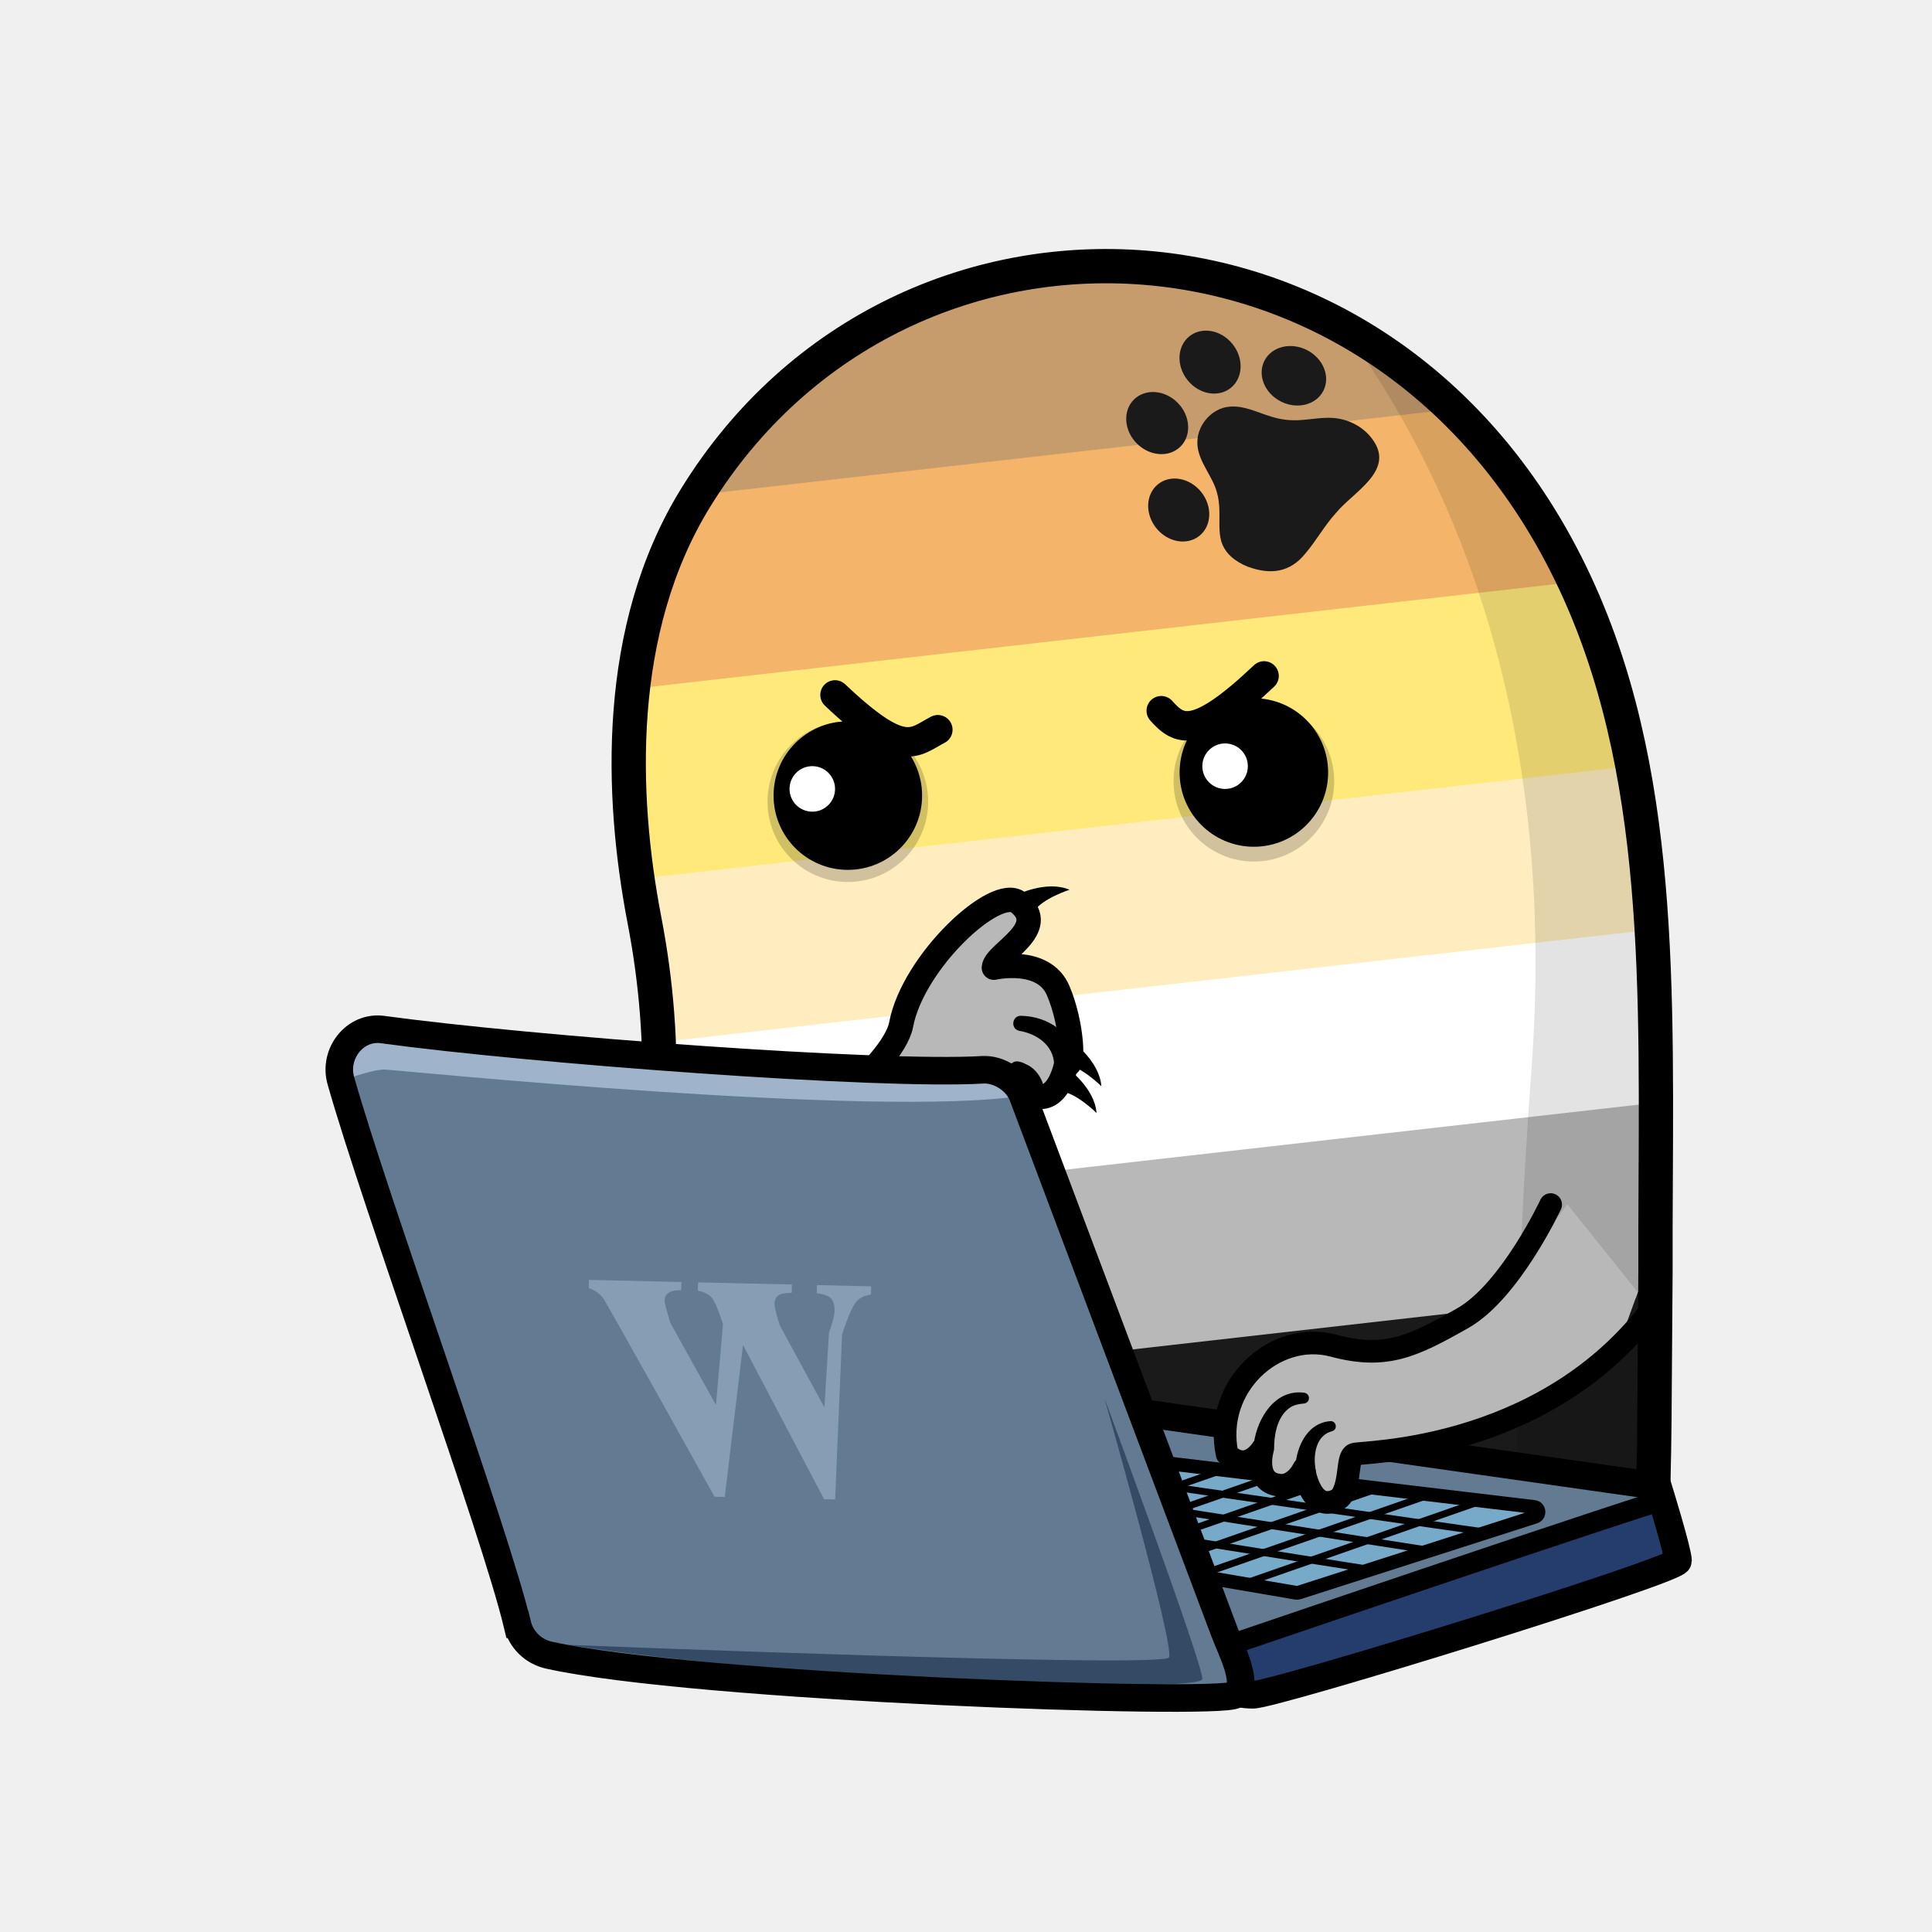
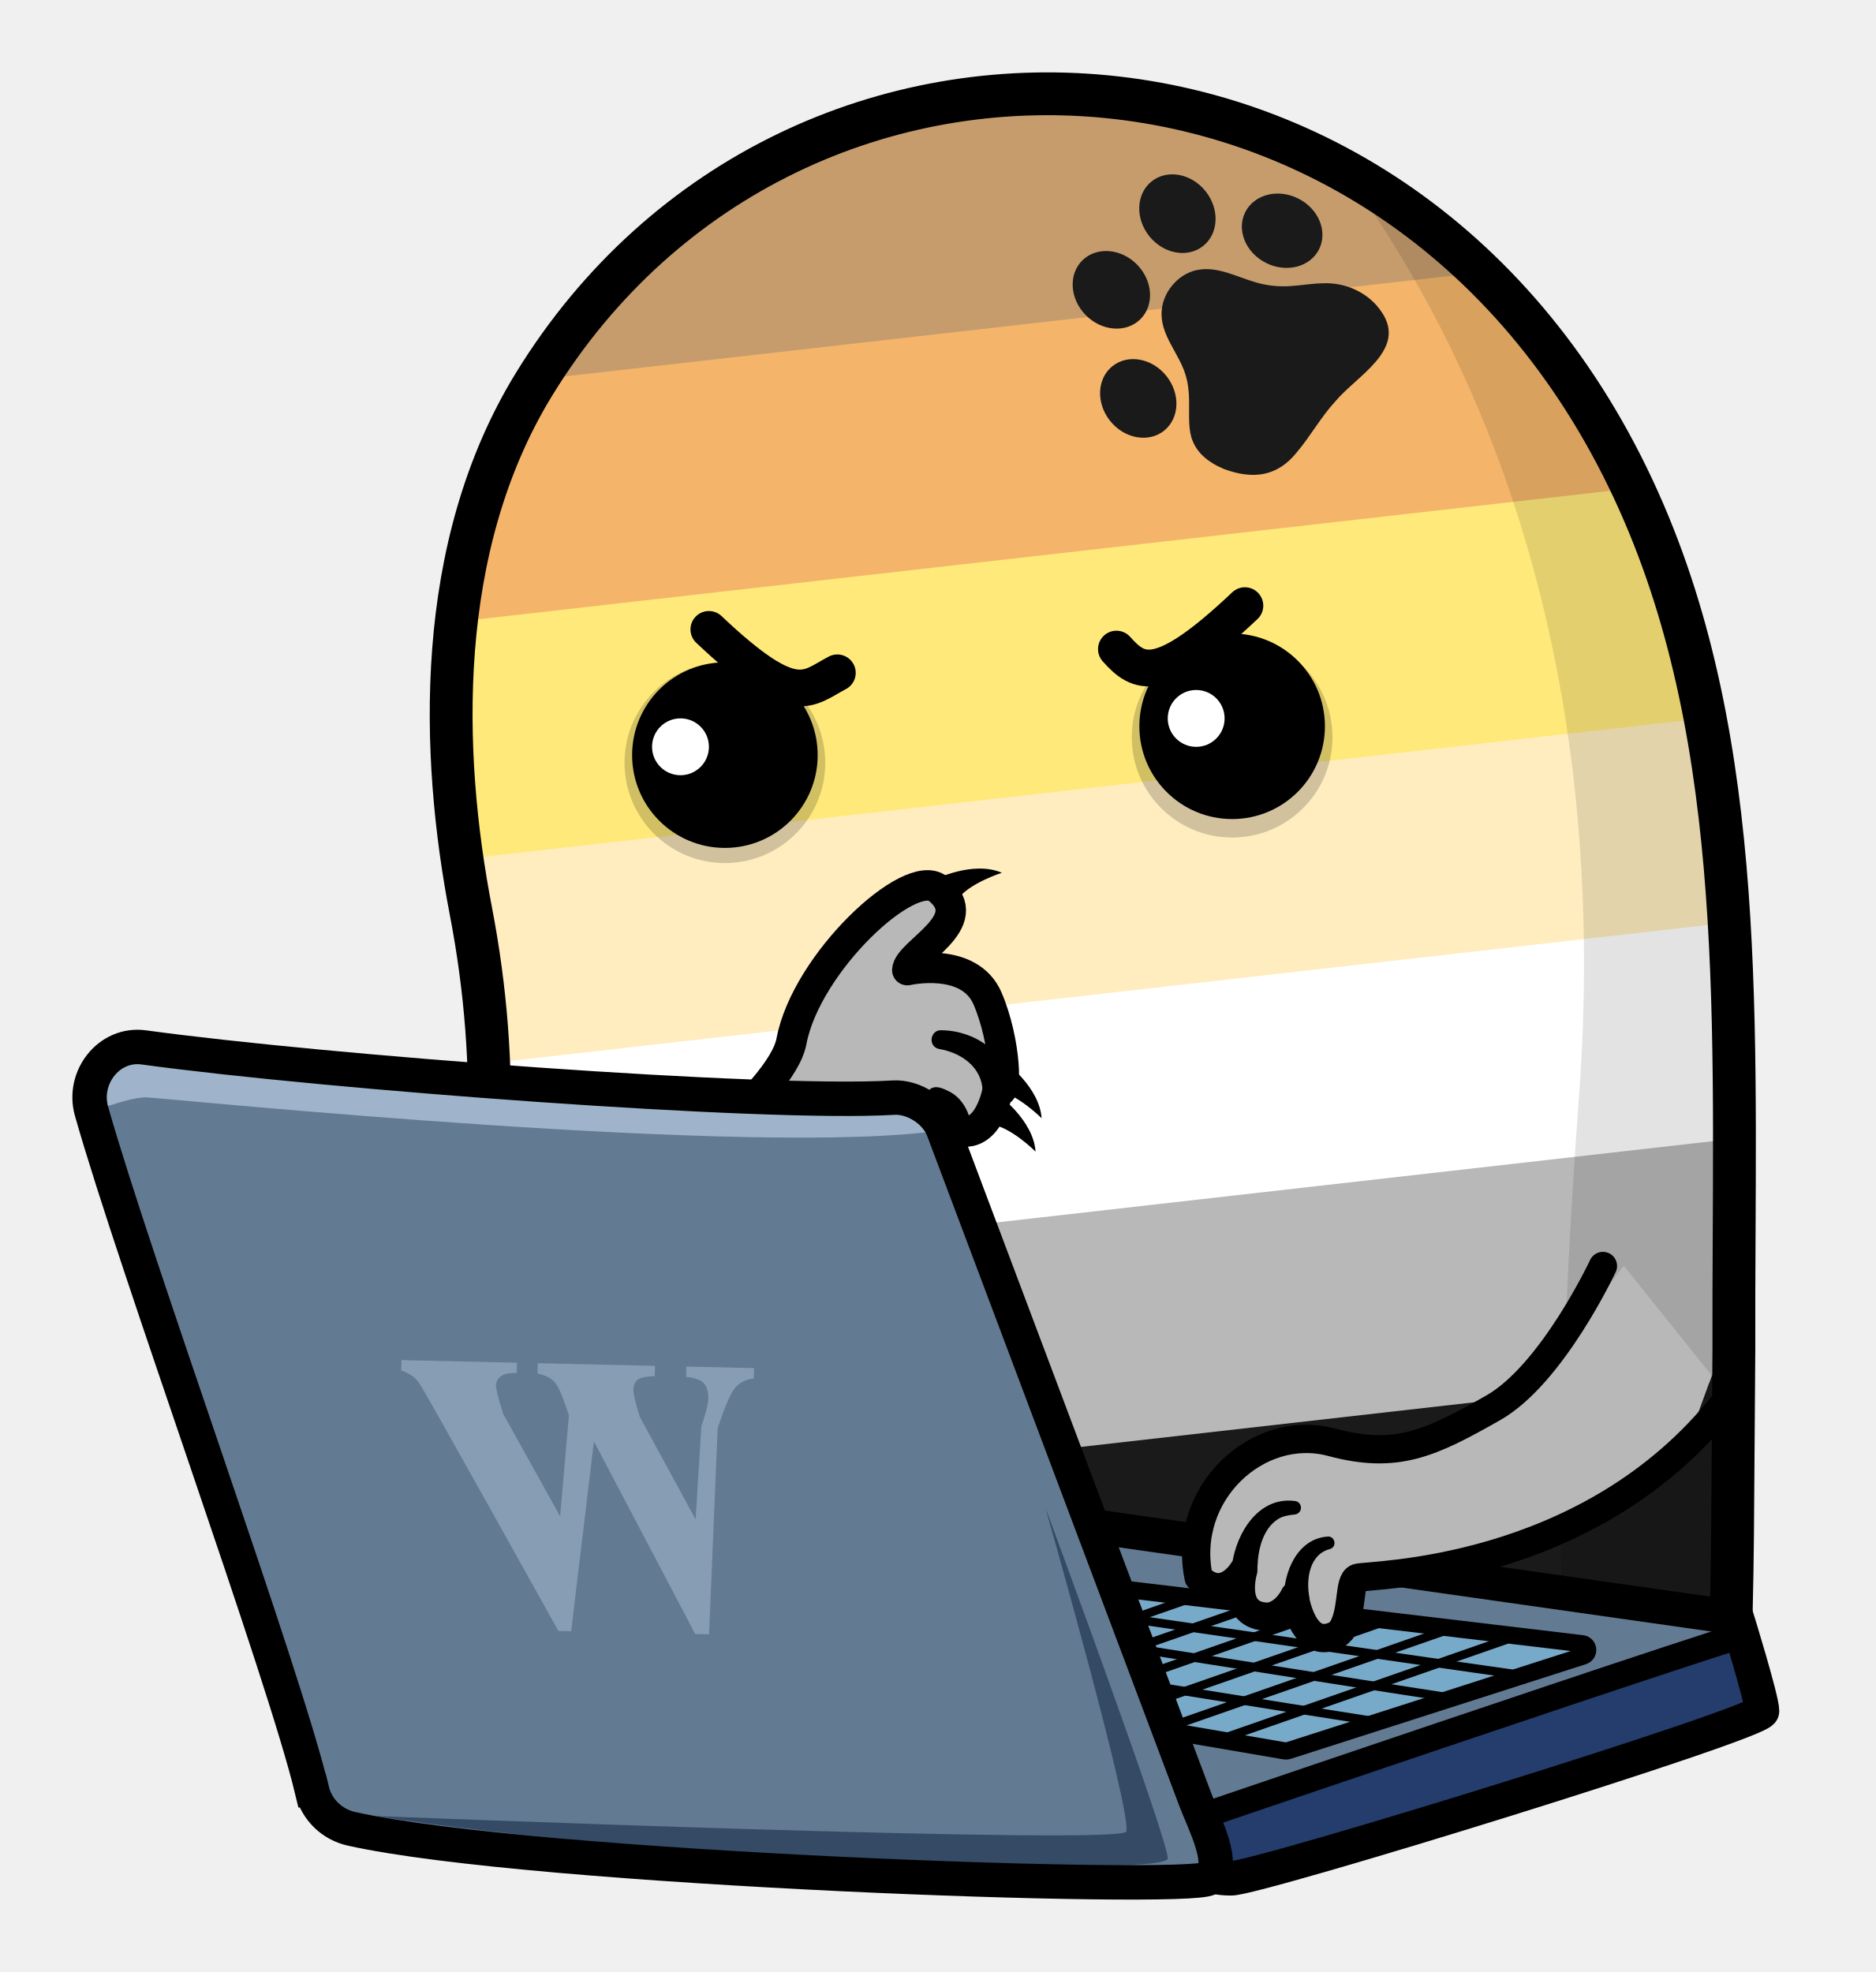
- <svg xmlns="http://www.w3.org/2000/svg" id="Capa_1" data-name="Capa 1" viewBox="0 0 500 500">
-   <defs>
-     <style>
+ <svg xmlns="http://www.w3.org/2000/svg" id="Capa_1" data-name="Capa 1" viewBox="0 0 388.593 408.567" version="1.1" width="388.593" height="408.567">
+   <defs id="defs22">
+     <style id="style2">
      .cls-1 {
        fill: #344a65;
      }

      .cls-1, .cls-2, .cls-3, .cls-4, .cls-5, .cls-6, .cls-7, .cls-8, .cls-9, .cls-10, .cls-11, .cls-12, .cls-13 {
        stroke-width: 0px;
      }

      .cls-2 {
        fill: #ffe97a;
      }

      .cls-14 {
        fill: #243d6d;
        stroke-width: 5.35px;
      }

      .cls-14, .cls-15, .cls-16, .cls-17, .cls-18, .cls-19, .cls-20, .cls-21, .cls-22, .cls-23 {
        stroke: #000;
      }

      .cls-14, .cls-15, .cls-16, .cls-18, .cls-19, .cls-20, .cls-21, .cls-23 {
        stroke-miterlimit: 10;
      }

      .cls-24 {
        opacity: .6;
      }

      .cls-25, .cls-15 {
        fill: #637a93;
      }

      .cls-26 {
        clip-path: url(#clippath-2);
      }

      .cls-3 {
        opacity: .18;
      }

      .cls-4 {
        fill: #99d3f6;
      }

      .cls-15, .cls-16 {
        stroke-width: 7.13px;
      }

      .cls-6 {
        fill: #1a1a1a;
      }

      .cls-7 {
        fill: #f4b56a;
      }

      .cls-8, .cls-27 {
        fill: #b8b8b8;
      }

      .cls-16, .cls-17, .cls-18, .cls-19, .cls-21, .cls-22, .cls-23 {
        fill: none;
      }

      .cls-17 {
        stroke-width: 5.86px;
      }

      .cls-17, .cls-18, .cls-22 {
        stroke-linecap: round;
      }

      .cls-17, .cls-22 {
        stroke-linejoin: round;
      }

      .cls-28 {
        clip-path: url(#clippath-1);
      }

      .cls-29 {
        clip-path: url(#clippath-4);
      }

      .cls-18 {
        stroke-width: 7.62px;
      }

      .cls-9 {
        fill: #fff;
      }

      .cls-19 {
        stroke-width: 8.87px;
      }

      .cls-30, .cls-20 {
        fill: #77a9c9;
      }

      .cls-20, .cls-23 {
        stroke-width: 3.56px;
      }

      .cls-21 {
        stroke-width: 1.78px;
      }

      .cls-10 {
        opacity: .11;
      }

      .cls-11 {
        fill: #ffedc0;
      }

      .cls-31 {
        clip-path: url(#clippath);
      }

      .cls-22 {
        stroke-width: 6.31px;
      }

      .cls-32 {
        clip-path: url(#clippath-3);
      }

      .cls-12 {
        fill: #9fb4ca;
      }

      .cls-33 {
        clip-path: url(#clippath-5);
      }

      .cls-13 {
        fill: #c69c6d;
      }
    </style>
    <clipPath id="clippath">
-       <path class="cls-19" d="m427.4,394.96c.92-15.21.76-35.69,1.04-66.01-.17-60.92,3.29-119.95-17.55-170.66-45.34-110.35-177.25-116.7-230.96-29.31-20.82,33.87-19.38,76.75-13.15,109.13,6.47,33.6,4.01,61.32-.97,96.05-1.32,9.22-1.66,16.49-1.24,21.41.51,6.48,3.44,9.04,9.41,10.52,50.7,7.91,168.18,27.32,238.55,37.07,4.1.35,9.3,2.68,12.15-.13,1.52-1.49,2.39-5.14,2.72-8.07Z" />
+       <path class="cls-19" d="m 427.4,394.96 c 0.92,-15.21 0.76,-35.69 1.04,-66.01 C 428.27,268.03 431.73,209 410.89,158.29 365.55,47.94 233.64,41.59 179.93,128.98 c -20.82,33.87 -19.38,76.75 -13.15,109.13 6.47,33.6 4.01,61.32 -0.97,96.05 -1.32,9.22 -1.66,16.49 -1.24,21.41 0.51,6.48 3.44,9.04 9.41,10.52 50.7,7.91 168.18,27.32 238.55,37.07 4.1,0.35 9.3,2.68 12.15,-0.13 1.52,-1.49 2.39,-5.14 2.72,-8.07 z" id="path4" />
    </clipPath>
    <clipPath id="clippath-1">
-       <path class="cls-22" d="m200.06,299.39c2.53-2.32,31.05-23.05,33.15-34.21,3.07-16.29,24.58-36.29,30.38-31.6,8.45,6.84-6.17,13.07-6.38,16.86,0,0,12.84-2.95,16.63,5.9,3.79,8.84,4.21,20.85,2.11,18.95,0,0-1.9,10.74-8.63,8.21,0,0-4.63,6.95-13.27,13.9-8.63,6.95-23.37,33.06-24.21,34.11s-29.78-32.11-29.78-32.11Z" />
+       <path class="cls-22" d="m 200.06,299.39 c 2.53,-2.32 31.05,-23.05 33.15,-34.21 3.07,-16.29 24.58,-36.29 30.38,-31.6 8.45,6.84 -6.17,13.07 -6.38,16.86 0,0 12.84,-2.95 16.63,5.9 3.79,8.84 4.21,20.85 2.11,18.95 0,0 -1.9,10.74 -8.63,8.21 0,0 -4.63,6.95 -13.27,13.9 -8.63,6.95 -23.37,33.06 -24.21,34.11 -0.84,1.05 -29.78,-32.11 -29.78,-32.11 z" id="path7" />
    </clipPath>
    <clipPath id="clippath-2">
-       <path class="cls-15" d="m317.58,436.42s1.08,2.19,6.72,2.19,109.98-32.23,109.98-34.65-5.24-19.34-5.24-19.34l-224-31.83,112.53,83.63Z" />
+       <path class="cls-15" d="m 317.58,436.42 c 0,0 1.08,2.19 6.72,2.19 5.64,0 109.98,-32.23 109.98,-34.65 0,-2.42 -5.24,-19.34 -5.24,-19.34 l -224,-31.83 112.53,83.63 z" id="path10" />
    </clipPath>
    <clipPath id="clippath-3">
-       <path class="cls-20" d="m397,390l-125.3-14.93c-.22-.03-.45,0-.66.09l-39.8,16.75c-1.2.51-1,2.27.29,2.49l103.91,17.81c.21.04.42.02.62-.04l61.19-19.63c1.33-.43,1.15-2.37-.24-2.54Z" />
+       <path class="cls-20" d="M 397,390 271.7,375.07 c -0.22,-0.03 -0.45,0 -0.66,0.09 l -39.8,16.75 c -1.2,0.51 -1,2.27 0.29,2.49 l 103.91,17.81 c 0.21,0.04 0.42,0.02 0.62,-0.04 l 61.19,-19.63 c 1.33,-0.43 1.15,-2.37 -0.24,-2.54 z" id="path13" />
    </clipPath>
    <clipPath id="clippath-4">
-       <path class="cls-15" d="m133.88,420.37c-5.86-24.49-36.52-108.44-45.67-140.7-1.98-6.98,3.64-14.21,10.83-13.22,37.75,5.17,128.71,12.01,155.28,10.41,4.21-.25,8.86,2.75,10.35,6.7l52.24,138.84c1.8,4.78,6.52,13.64,2.77,16.21-4.18,2.86-140.18-1.86-177.65-10.27-4.01-.9-7.18-3.97-8.14-7.97Z" />
+       <path class="cls-15" d="m 133.88,420.37 c -5.86,-24.49 -36.52,-108.44 -45.67,-140.7 -1.98,-6.98 3.64,-14.21 10.83,-13.22 37.75,5.17 128.71,12.01 155.28,10.41 4.21,-0.25 8.86,2.75 10.35,6.7 l 52.24,138.84 c 1.8,4.78 6.52,13.64 2.77,16.21 -4.18,2.86 -140.18,-1.86 -177.65,-10.27 -4.01,-0.9 -7.18,-3.97 -8.14,-7.97 z" id="path16" />
    </clipPath>
    <clipPath id="clippath-5">
-       <path class="cls-8" d="m405.62,311.74s-14.81,20.66-27.06,27.61c-12.94,7.34-19.97,10.73-33.49,7.11-15.24-4.07-31.13,10.6-27.5,28.06,4.79,4.73,8.96-.29,9.69-1.48,0,0-3.38,9.58,4.79,9.58,3.61-.46,5.36-4.36,5.36-4.36,0,0,1.55,11.25,8.26,8.29.71-.31,1.34-.84,1.72-1.52,2.17-3.77,1.21-9.81,3.07-10.47,2.03-.71,39.02,4.41,68.09-25.5l5.3-14.58-18.23-22.76Z" />
+       <path class="cls-8" d="m 405.62,311.74 c 0,0 -14.81,20.66 -27.06,27.61 -12.94,7.34 -19.97,10.73 -33.49,7.11 -15.24,-4.07 -31.13,10.6 -27.5,28.06 4.79,4.73 8.96,-0.29 9.69,-1.48 0,0 -3.38,9.58 4.79,9.58 3.61,-0.46 5.36,-4.36 5.36,-4.36 0,0 1.55,11.25 8.26,8.29 0.71,-0.31 1.34,-0.84 1.72,-1.52 2.17,-3.77 1.21,-9.81 3.07,-10.47 2.03,-0.71 39.02,4.41 68.09,-25.5 l 5.3,-14.58 -18.23,-22.76 z" id="path19" />
    </clipPath>
  </defs>
-   <g>
-     <circle class="cls-9" cx="276.41" cy="231.94" r="6.17" />
-     <g>
-       <g class="cls-31">
-         <g>
-           <polygon class="cls-11" points="510.14 248.73 134.08 291.41 139.71 227.49 515.77 184.81 510.14 248.73" />
-           <polygon class="cls-2" points="509.71 188.34 133.66 231.02 139.28 167.1 515.34 124.42 509.71 188.34" />
-           <polygon class="cls-7" points="512.35 138.71 136.3 181.39 141.92 117.47 517.98 74.79 512.35 138.71" />
-           <polygon class="cls-9" points="510.14 294.5 134.08 337.17 139.71 273.25 515.77 230.57 510.14 294.5" />
-           <polygon class="cls-8" points="502.77 340.23 126.72 382.9 132.34 318.98 508.4 276.31 502.77 340.23" />
-           <polygon class="cls-6" points="472.55 408.66 96.49 451.34 118.74 369.02 494.8 326.34 472.55 408.66" />
-           <polygon class="cls-13" points="512.35 90.42 136.3 133.1 141.92 69.18 517.98 26.5 512.35 90.42" />
-         </g>
-         <path class="cls-10" d="m308.71,44.91s99.94,66.41,87.63,231.89c-9.32,125.19,1.89,175.56,1.89,175.56l75.52-29.57,37.07-196.62-23.9-194.41-131.18-62.96-47.03,76.11Z" />
-         <g>
-           <path class="cls-6" d="m355.48,114.11c-2.62-4.01-7.47-6.19-12.18-5.97-2.25.03-4.41.43-6.64.57-2.51.19-5.13-.08-7.61-.87-3.61-1.07-7.28-3.05-11.13-2.56-4.17.45-7.68,4.35-8.01,8.46-.47,5.1,3.77,9.01,5.02,13.67.46,1.56.62,3.2.65,4.9.07,2.57-.22,5.22.46,7.7.97,3.26,3.58,5.29,6.85,6.64,5.9,2.16,10.96,1.57,14.99-3.47,2.84-3.34,4.98-7.3,7.97-10.54,4.4-5.32,14.89-10.67,9.67-18.48l-.04-.06Z" />
-           <ellipse class="cls-6" cx="334.86" cy="97.26" rx="7.46" ry="8.56" transform="translate(96.22 351.5) rotate(-63.01)" />
-           <ellipse class="cls-6" cx="305.05" cy="131.99" rx="7.46" ry="8.56" transform="translate(-15.56 219.66) rotate(-38.69)" />
-           <ellipse class="cls-6" cx="299.48" cy="109.5" rx="7.46" ry="8.56" transform="translate(8.85 240.69) rotate(-44.38)" />
-           <ellipse class="cls-6" cx="313.16" cy="93.71" rx="7.46" ry="8.56" transform="translate(10.15 216.33) rotate(-38.69)" />
-         </g>
-       </g>
-       <path class="cls-19" d="m427.4,394.96c.92-15.21.76-35.69,1.04-66.01-.17-60.92,3.29-119.95-17.55-170.66-45.34-110.35-177.25-116.7-230.96-29.31-20.82,33.87-19.38,76.75-13.15,109.13,6.47,33.6,4.01,61.32-.97,96.05-1.32,9.22-1.66,16.49-1.24,21.41.51,6.48,3.44,9.04,9.41,10.52,50.7,7.91,168.18,27.32,238.55,37.07,4.1.35,9.3,2.68,12.15-.13,1.52-1.49,2.39-5.14,2.72-8.07Z" />
-     </g>
-     <path class="cls-18" d="m300.53,183.93c4.62,5.18,8.88,7.79,26.61-9" />
-     <path class="cls-18" d="m242.71,188.85c-6.33,3.32-8.88,7.79-26.61-9" />
-     <g>
-       <g>
-         <g class="cls-28">
-           <polygon class="cls-8" points="185.9 270.7 307.74 289.54 315.19 249.91 289.67 199.46 166.76 237.67 185.9 270.7" />
-           <polygon class="cls-4" points="146.46 321.42 242.68 339.06 309.31 289.54 193.68 268.2 146.46 321.42" />
-         </g>
-         <path class="cls-22" d="m200.06,299.39c2.53-2.32,31.05-23.05,33.15-34.21,3.07-16.29,24.58-36.29,30.38-31.6,8.45,6.84-6.17,13.07-6.38,16.86,0,0,12.84-2.95,16.63,5.9,3.79,8.84,4.21,20.85,2.11,18.95,0,0-1.9,10.74-8.63,8.21,0,0-4.63,6.95-13.27,13.9-8.63,6.95-23.37,33.06-24.21,34.11s-29.78-32.11-29.78-32.11Z" />
-       </g>
-       <path class="cls-5" d="m272.81,275.48c-.14-4.97-4.49-7.97-9.11-8.72-2.33-.61-1.71-4.08.67-3.86,6.79.1,13.19,4.48,14.6,11.37,1.21,4.58-5.61,5.92-6.16,1.21h0Z" />
-       <path class="cls-5" d="m264.2,283.06c.43-1.09.25-2.73-.61-3.69-.34-.44-.95-.81-1.48-1.15-.9-.57-1.16-1.75-.6-2.65,1.18-1.71,3.32-.54,4.79.24,2.48,1.46,3.93,4.36,4.15,7.18.49,4.78-6.62,4.86-6.24.07h0Z" />
-     </g>
-     <circle class="cls-3" cx="219.42" cy="207.47" r="20.79" />
-     <circle class="cls-3" cx="324.5" cy="202.18" r="20.79" />
-     <g>
-       <circle class="cls-5" cx="219.42" cy="205.9" r="19.22" />
-       <circle class="cls-5" cx="324.5" cy="199.92" r="19.22" />
-     </g>
-     <circle class="cls-9" cx="210.22" cy="204.17" r="5.89" />
-     <circle class="cls-9" cx="317.05" cy="198.29" r="5.89" />
-     <g>
-       <g>
-         <path class="cls-25" d="m317.58,436.42s1.08,2.19,6.72,2.19,109.98-32.23,109.98-34.65-5.24-19.34-5.24-19.34l-224-31.83,112.53,83.63Z" />
-         <g class="cls-26">
-           <path class="cls-14" d="m437.11,386.24c-1.02-.77-137.78,45.93-137.78,45.93,0,0,9.27,22.56,32.63,21.35,23.37-1.21,153.5-30.62,105.15-67.28Z" />
-           <g>
-             <path class="cls-30" d="m397,390l-125.3-14.93c-.22-.03-.45,0-.66.09l-39.8,16.75c-1.2.51-1,2.27.29,2.49l103.91,17.81c.21.04.42.02.62-.04l61.19-19.63c1.33-.43,1.15-2.37-.24-2.54Z" />
-             <g class="cls-32">
-               <path class="cls-21" d="m358.4,406.72c-1.43,0-141.95-22.67-141.95-22.67" />
-               <path class="cls-21" d="m375.35,402.02c-1.43,0-150.74-23.69-150.74-23.69" />
-               <path class="cls-21" d="m390.47,397.32c-1.43,0-156.73-22.63-156.73-22.63" />
-               <line class="cls-21" x1="315.1" y1="412.23" x2="400.68" y2="382.41" />
-               <line class="cls-21" x1="301.75" y1="410.61" x2="387.33" y2="380.79" />
-               <line class="cls-21" x1="288.4" y1="409" x2="373.98" y2="379.18" />
-               <line class="cls-21" x1="275.05" y1="407.38" x2="360.63" y2="377.56" />
-               <line class="cls-21" x1="261.7" y1="405.76" x2="347.28" y2="375.95" />
-               <line class="cls-21" x1="248.35" y1="404.15" x2="333.93" y2="374.33" />
-               <line class="cls-21" x1="235" y1="402.53" x2="320.58" y2="372.71" />
-               <line class="cls-21" x1="221.65" y1="400.92" x2="307.23" y2="371.1" />
-               <line class="cls-21" x1="208.3" y1="399.3" x2="293.88" y2="369.48" />
+   <g id="g172" transform="translate(-69.25237,-49.44626)">
+     <circle class="cls-9" cx="276.41" cy="231.94" r="6.17" id="circle24" />
+     <g id="g60">
+       <g class="cls-31" clip-path="url(#clippath)" id="g56">
+         <g id="g40">
+           <polygon class="cls-11" points="510.14,248.73 134.08,291.41 139.71,227.49 515.77,184.81 " id="polygon26" />
+           <polygon class="cls-2" points="509.71,188.34 133.66,231.02 139.28,167.1 515.34,124.42 " id="polygon28" />
+           <polygon class="cls-7" points="512.35,138.71 136.3,181.39 141.92,117.47 517.98,74.79 " id="polygon30" />
+           <polygon class="cls-9" points="510.14,294.5 134.08,337.17 139.71,273.25 515.77,230.57 " id="polygon32" />
+           <polygon class="cls-8" points="502.77,340.23 126.72,382.9 132.34,318.98 508.4,276.31 " id="polygon34" />
+           <polygon class="cls-6" points="472.55,408.66 96.49,451.34 118.74,369.02 494.8,326.34 " id="polygon36" />
+           <polygon class="cls-13" points="512.35,90.42 136.3,133.1 141.92,69.18 517.98,26.5 " id="polygon38" />
+         </g>
+         <path class="cls-10" d="m 308.71,44.91 c 0,0 99.94,66.41 87.63,231.89 -9.32,125.19 1.89,175.56 1.89,175.56 L 473.75,422.79 510.82,226.17 486.92,31.76 355.74,-31.2 Z" id="path42" />
+         <g id="g54">
+           <path class="cls-6" d="m 355.48,114.11 c -2.62,-4.01 -7.47,-6.19 -12.18,-5.97 -2.25,0.03 -4.41,0.43 -6.64,0.57 -2.51,0.19 -5.13,-0.08 -7.61,-0.87 -3.61,-1.07 -7.28,-3.05 -11.13,-2.56 -4.17,0.45 -7.68,4.35 -8.01,8.46 -0.47,5.1 3.77,9.01 5.02,13.67 0.46,1.56 0.62,3.2 0.65,4.9 0.07,2.57 -0.22,5.22 0.46,7.7 0.97,3.26 3.58,5.29 6.85,6.64 5.9,2.16 10.96,1.57 14.99,-3.47 2.84,-3.34 4.98,-7.3 7.97,-10.54 4.4,-5.32 14.89,-10.67 9.67,-18.48 l -0.04,-0.06 z" id="path44" />
+           <ellipse class="cls-6" cx="334.86" cy="97.26" rx="7.46" ry="8.56" transform="rotate(-63.01,334.8518,97.25699)" id="ellipse46" />
+           <ellipse class="cls-6" cx="305.05" cy="131.99" rx="7.46" ry="8.56" transform="rotate(-38.69,305.0574,131.9904)" id="ellipse48" />
+           <ellipse class="cls-6" cx="299.48" cy="109.5" rx="7.46" ry="8.56" transform="rotate(-44.38,299.4686,109.4965)" id="ellipse50" />
+           <ellipse class="cls-6" cx="313.16" cy="93.71" rx="7.46" ry="8.56" transform="rotate(-38.69,313.1698,93.70948)" id="ellipse52" />
+         </g>
+       </g>
+       <path class="cls-19" d="m 427.4,394.96 c 0.92,-15.21 0.76,-35.69 1.04,-66.01 C 428.27,268.03 431.73,209 410.89,158.29 365.55,47.94 233.64,41.59 179.93,128.98 c -20.82,33.87 -19.38,76.75 -13.15,109.13 6.47,33.6 4.01,61.32 -0.97,96.05 -1.32,9.22 -1.66,16.49 -1.24,21.41 0.51,6.48 3.44,9.04 9.41,10.52 50.7,7.91 168.18,27.32 238.55,37.07 4.1,0.35 9.3,2.68 12.15,-0.13 1.52,-1.49 2.39,-5.14 2.72,-8.07 z" id="path58" />
+     </g>
+     <path class="cls-18" d="m 300.53,183.93 c 4.62,5.18 8.88,7.79 26.61,-9" id="path62" />
+     <path class="cls-18" d="m 242.71,188.85 c -6.33,3.32 -8.88,7.79 -26.61,-9" id="path64" />
+     <g id="g80">
+       <g id="g74">
+         <g class="cls-28" clip-path="url(#clippath-1)" id="g70">
+           <polygon class="cls-8" points="166.76,237.67 185.9,270.7 307.74,289.54 315.19,249.91 289.67,199.46 " id="polygon66" />
+           <polygon class="cls-4" points="146.46,321.42 242.68,339.06 309.31,289.54 193.68,268.2 " id="polygon68" />
+         </g>
+         <path class="cls-22" d="m 200.06,299.39 c 2.53,-2.32 31.05,-23.05 33.15,-34.21 3.07,-16.29 24.58,-36.29 30.38,-31.6 8.45,6.84 -6.17,13.07 -6.38,16.86 0,0 12.84,-2.95 16.63,5.9 3.79,8.84 4.21,20.85 2.11,18.95 0,0 -1.9,10.74 -8.63,8.21 0,0 -4.63,6.95 -13.27,13.9 -8.63,6.95 -23.37,33.06 -24.21,34.11 -0.84,1.05 -29.78,-32.11 -29.78,-32.11 z" id="path72" />
+       </g>
+       <path class="cls-5" d="m 272.81,275.48 c -0.14,-4.97 -4.49,-7.97 -9.11,-8.72 -2.33,-0.61 -1.71,-4.08 0.67,-3.86 6.79,0.1 13.19,4.48 14.6,11.37 1.21,4.58 -5.61,5.92 -6.16,1.21 z" id="path76" />
+       <path class="cls-5" d="m 264.2,283.06 c 0.43,-1.09 0.25,-2.73 -0.61,-3.69 -0.34,-0.44 -0.95,-0.81 -1.48,-1.15 -0.9,-0.57 -1.16,-1.75 -0.6,-2.65 1.18,-1.71 3.32,-0.54 4.79,0.24 2.48,1.46 3.93,4.36 4.15,7.18 0.49,4.78 -6.62,4.86 -6.24,0.07 v 0 z" id="path78" />
+     </g>
+     <circle class="cls-3" cx="219.42" cy="207.47" r="20.79" id="circle82" />
+     <circle class="cls-3" cx="324.5" cy="202.18" r="20.79" id="circle84" />
+     <g id="g90">
+       <circle class="cls-5" cx="219.42" cy="205.9" r="19.22" id="circle86" />
+       <circle class="cls-5" cx="324.5" cy="199.92" r="19.22" id="circle88" />
+     </g>
+     <circle class="cls-9" cx="210.22" cy="204.17" r="5.89" id="circle92" />
+     <circle class="cls-9" cx="317.05" cy="198.29" r="5.89" id="circle94" />
+     <g id="g150">
+       <g id="g136">
+         <path class="cls-25" d="m 317.58,436.42 c 0,0 1.08,2.19 6.72,2.19 5.64,0 109.98,-32.23 109.98,-34.65 0,-2.42 -5.24,-19.34 -5.24,-19.34 l -224,-31.83 112.53,83.63 z" id="path96" />
+         <g class="cls-26" clip-path="url(#clippath-2)" id="g132">
+           <path class="cls-14" d="m 437.11,386.24 c -1.02,-0.77 -137.78,45.93 -137.78,45.93 0,0 9.27,22.56 32.63,21.35 23.37,-1.21 153.5,-30.62 105.15,-67.28 z" id="path98" />
+           <g id="g130">
+             <path class="cls-30" d="M 397,390 271.7,375.07 c -0.22,-0.03 -0.45,0 -0.66,0.09 l -39.8,16.75 c -1.2,0.51 -1,2.27 0.29,2.49 l 103.91,17.81 c 0.21,0.04 0.42,0.02 0.62,-0.04 l 61.19,-19.63 c 1.33,-0.43 1.15,-2.37 -0.24,-2.54 z" id="path100" />
+             <g class="cls-32" clip-path="url(#clippath-3)" id="g126">
+               <path class="cls-21" d="m 358.4,406.72 c -1.43,0 -141.95,-22.67 -141.95,-22.67" id="path102" />
+               <path class="cls-21" d="m 375.35,402.02 c -1.43,0 -150.74,-23.69 -150.74,-23.69" id="path104" />
+               <path class="cls-21" d="m 390.47,397.32 c -1.43,0 -156.73,-22.63 -156.73,-22.63" id="path106" />
+               <line class="cls-21" x1="315.1" y1="412.23" x2="400.68" y2="382.41" id="line108" />
+               <line class="cls-21" x1="301.75" y1="410.61" x2="387.33" y2="380.79" id="line110" />
+               <line class="cls-21" x1="288.4" y1="409" x2="373.98" y2="379.18" id="line112" />
+               <line class="cls-21" x1="275.05" y1="407.38" x2="360.63" y2="377.56" id="line114" />
+               <line class="cls-21" x1="261.7" y1="405.76" x2="347.28" y2="375.95" id="line116" />
+               <line class="cls-21" x1="248.35" y1="404.15" x2="333.93" y2="374.33" id="line118" />
+               <line class="cls-21" x1="235" y1="402.53" x2="320.58" y2="372.71" id="line120" />
+               <line class="cls-21" x1="221.65" y1="400.92" x2="307.23" y2="371.1" id="line122" />
+               <line class="cls-21" x1="208.3" y1="399.3" x2="293.88" y2="369.48" id="line124" />
            </g>
-             <path class="cls-23" d="m397,390l-125.3-14.93c-.22-.03-.45,0-.66.09l-39.8,16.75c-1.2.51-1,2.27.29,2.49l103.91,17.81c.21.04.42.02.62-.04l61.19-19.63c1.33-.43,1.15-2.37-.24-2.54Z" />
+             <path class="cls-23" d="M 397,390 271.7,375.07 c -0.22,-0.03 -0.45,0 -0.66,0.09 l -39.8,16.75 c -1.2,0.51 -1,2.27 0.29,2.49 l 103.91,17.81 c 0.21,0.04 0.42,0.02 0.62,-0.04 l 61.19,-19.63 c 1.33,-0.43 1.15,-2.37 -0.24,-2.54 z" id="path128" />
          </g>
        </g>
-         <path class="cls-16" d="m317.58,436.42s1.08,2.19,6.72,2.19,109.98-32.23,109.98-34.65-5.24-19.34-5.24-19.34l-224-31.83,112.53,83.63Z" />
-       </g>
-       <g>
-         <path class="cls-25" d="m133.88,420.37c-5.86-24.49-36.52-108.44-45.67-140.7-1.98-6.98,3.64-14.21,10.83-13.22,37.75,5.17,128.71,12.01,155.28,10.41,4.21-.25,8.86,2.75,10.35,6.7l52.24,138.84c1.8,4.78,6.52,13.64,2.77,16.21-4.18,2.86-140.18-1.86-177.65-10.27-4.01-.9-7.18-3.97-8.14-7.97Z" />
-         <g class="cls-29">
-           <path class="cls-12" d="m80.38,282.81c1.93-.64,14.79-6.21,19.3-6,4.5.21,127.35,12.65,164.98,6.75,37.63-5.9-153.53-25.39-153.53-25.39l-29.01,5.21-1.74,19.42Z" />
-           <path class="cls-1" d="m146.89,425.69s154.09,6.14,155.65,3.25c1.56-2.89-16.72-67.12-16.72-67.12,0,0,25.43,68.63,25.34,72.67-.09,4.04-106.31.22-164.27-8.81Z" />
-         </g>
-         <path class="cls-16" d="m133.88,420.37c-5.86-24.49-36.52-108.44-45.67-140.7-1.98-6.98,3.64-14.21,10.83-13.22,37.75,5.17,128.71,12.01,155.28,10.41,4.21-.25,8.86,2.75,10.35,6.7l52.24,138.84c1.8,4.78,6.52,13.64,2.77,16.21-4.18,2.86-140.18-1.86-177.65-10.27-4.01-.9-7.18-3.97-8.14-7.97Z" />
-       </g>
-     </g>
-     <g>
-       <path class="cls-27" d="m405.62,311.74s-14.81,20.66-27.06,27.61c-12.94,7.34-19.97,10.73-33.49,7.11-15.24-4.07-31.13,10.6-27.5,28.06,4.79,4.73,8.96-.29,9.69-1.48,0,0-3.38,9.58,4.79,9.58,3.61-.46,5.36-4.36,5.36-4.36,0,0,1.55,11.25,8.26,8.29.71-.31,1.34-.84,1.72-1.52,2.17-3.77,1.21-9.81,3.07-10.47,2.03-.71,39.02,4.41,68.09-25.5l5.3-14.58-18.23-22.76Z" />
-       <g class="cls-33">
-         <path class="cls-8" d="m356.41,346.22s60.2-26.37,93.24,1.34c33.04,27.72,25.89-56.06-26.19-51.3-52.08,4.76-67.05,49.96-67.05,49.96Z" />
-       </g>
-     </g>
-     <g>
-       <path class="cls-17" d="m401.31,311.74s-10.5,22.45-22.75,29.4c-12.94,7.34-19.97,10.73-33.49,7.11-15.24-4.07-31.13,10.6-27.5,28.06,4.79,4.73,8.51-.34,9.24-1.52,0,0-2.93,9.63,5.24,9.62,3.61-.46,5.36-4.36,5.36-4.36,0,0,1.55,11.25,8.26,8.29.71-.31,1.34-.84,1.72-1.52,2.17-3.77,1.21-9.81,3.07-10.47,2.03-.71,47.79-.36,76.09-36.31" />
-       <path class="cls-5" d="m324.51,373.43c.94-6.49,5.48-13.92,12.92-13.01.78.04,1.37.71,1.33,1.48-.04.78-.7,1.33-1.45,1.34-1.24.13-2.42.35-3.37.98-3.05,1.99-4.04,6.15-4.18,9.61-.11,3.82-5.73,3.39-5.25-.41h0Z" />
-       <path class="cls-5" d="m335.21,380.69c-.04-5.54,2.76-12.39,9-12.89,1.57-.2,2.1,2.04.62,2.56-4.3,1.07-5.01,6.13-4.37,9.86.69,3.93-5.22,4.47-5.25.47h0Z" />
-     </g>
-     <g class="cls-24">
-       <path class="cls-12" d="m213.28,388l-20.99-39.92-4.72,39.33-2.64-.06s-27.49-49.42-28.77-51.25c-.82-1.24-2.08-2.15-3.79-2.73l.05-2.13,23.93.54-.05,2.13c-1.62-.04-2.74.21-3.36.73-.62.52-.94,1.13-.95,1.82-.01.65.48,2.62,1.49,5.9l11.81,21.25,1.82-20.94-.48-1.39c-.95-2.9-1.8-4.75-2.54-5.55-.74-.8-1.9-1.37-3.49-1.72l.05-2.13,24.29.55-.05,2.13c-1.9.07-3.1.34-3.62.81-.52.47-.79,1.14-.81,2.02-.02.84.43,2.71,1.34,5.61l11.56,21.25,1.18-19.29c.94-2.74,1.42-4.6,1.44-5.6.03-1.49-.26-2.59-.89-3.3-.63-.7-1.87-1.15-3.72-1.35l.05-2.13,14.04.32-.05,2.13c-1.56.2-2.81.79-3.74,1.78-.94,1-2.19,3.85-3.75,8.57l-1.78,42.68-2.89-.07Z" />
+         <path class="cls-16" d="m 317.58,436.42 c 0,0 1.08,2.19 6.72,2.19 5.64,0 109.98,-32.23 109.98,-34.65 0,-2.42 -5.24,-19.34 -5.24,-19.34 l -224,-31.83 112.53,83.63 z" id="path134" />
+       </g>
+       <g id="g148">
+         <path class="cls-25" d="m 133.88,420.37 c -5.86,-24.49 -36.52,-108.44 -45.67,-140.7 -1.98,-6.98 3.64,-14.21 10.83,-13.22 37.75,5.17 128.71,12.01 155.28,10.41 4.21,-0.25 8.86,2.75 10.35,6.7 l 52.24,138.84 c 1.8,4.78 6.52,13.64 2.77,16.21 -4.18,2.86 -140.18,-1.86 -177.65,-10.27 -4.01,-0.9 -7.18,-3.97 -8.14,-7.97 z" id="path138" />
+         <g class="cls-29" clip-path="url(#clippath-4)" id="g144">
+           <path class="cls-12" d="m 80.38,282.81 c 1.93,-0.64 14.79,-6.21 19.3,-6 4.5,0.21 127.35,12.65 164.98,6.75 37.63,-5.9 -153.53,-25.39 -153.53,-25.39 l -29.01,5.21 -1.74,19.42 z" id="path140" />
+           <path class="cls-1" d="m 146.89,425.69 c 0,0 154.09,6.14 155.65,3.25 1.56,-2.89 -16.72,-67.12 -16.72,-67.12 0,0 25.43,68.63 25.34,72.67 -0.09,4.04 -106.31,0.22 -164.27,-8.81 z" id="path142" />
+         </g>
+         <path class="cls-16" d="m 133.88,420.37 c -5.86,-24.49 -36.52,-108.44 -45.67,-140.7 -1.98,-6.98 3.64,-14.21 10.83,-13.22 37.75,5.17 128.71,12.01 155.28,10.41 4.21,-0.25 8.86,2.75 10.35,6.7 l 52.24,138.84 c 1.8,4.78 6.52,13.64 2.77,16.21 -4.18,2.86 -140.18,-1.86 -177.65,-10.27 -4.01,-0.9 -7.18,-3.97 -8.14,-7.97 z" id="path146" />
+       </g>
+     </g>
+     <g id="g158">
+       <path class="cls-27" d="m 405.62,311.74 c 0,0 -14.81,20.66 -27.06,27.61 -12.94,7.34 -19.97,10.73 -33.49,7.11 -15.24,-4.07 -31.13,10.6 -27.5,28.06 4.79,4.73 8.96,-0.29 9.69,-1.48 0,0 -3.38,9.58 4.79,9.58 3.61,-0.46 5.36,-4.36 5.36,-4.36 0,0 1.55,11.25 8.26,8.29 0.71,-0.31 1.34,-0.84 1.72,-1.52 2.17,-3.77 1.21,-9.81 3.07,-10.47 2.03,-0.71 39.02,4.41 68.09,-25.5 l 5.3,-14.58 -18.23,-22.76 z" id="path152" />
+       <g class="cls-33" clip-path="url(#clippath-5)" id="g156">
+         <path class="cls-8" d="m 356.41,346.22 c 0,0 60.2,-26.37 93.24,1.34 33.04,27.72 25.89,-56.06 -26.19,-51.3 -52.08,4.76 -67.05,49.96 -67.05,49.96 z" id="path154" />
+       </g>
+     </g>
+     <g id="g166">
+       <path class="cls-17" d="m 401.31,311.74 c 0,0 -10.5,22.45 -22.75,29.4 -12.94,7.34 -19.97,10.73 -33.49,7.11 -15.24,-4.07 -31.13,10.6 -27.5,28.06 4.79,4.73 8.51,-0.34 9.24,-1.52 0,0 -2.93,9.63 5.24,9.62 3.61,-0.46 5.36,-4.36 5.36,-4.36 0,0 1.55,11.25 8.26,8.29 0.71,-0.31 1.34,-0.84 1.72,-1.52 2.17,-3.77 1.21,-9.81 3.07,-10.47 2.03,-0.71 47.79,-0.36 76.09,-36.31" id="path160" />
+       <path class="cls-5" d="m 324.51,373.43 c 0.94,-6.49 5.48,-13.92 12.92,-13.01 0.78,0.04 1.37,0.71 1.33,1.48 -0.04,0.78 -0.7,1.33 -1.45,1.34 -1.24,0.13 -2.42,0.35 -3.37,0.98 -3.05,1.99 -4.04,6.15 -4.18,9.61 -0.11,3.82 -5.73,3.39 -5.25,-0.41 v 0 z" id="path162" />
+       <path class="cls-5" d="m 335.21,380.69 c -0.04,-5.54 2.76,-12.39 9,-12.89 1.57,-0.2 2.1,2.04 0.62,2.56 -4.3,1.07 -5.01,6.13 -4.37,9.86 0.69,3.93 -5.22,4.47 -5.25,0.47 z" id="path164" />
+     </g>
+     <g class="cls-24" id="g170">
+       <path class="cls-12" d="m 213.28,388 -20.99,-39.92 -4.72,39.33 -2.64,-0.06 c 0,0 -27.49,-49.42 -28.77,-51.25 -0.82,-1.24 -2.08,-2.15 -3.79,-2.73 l 0.05,-2.13 23.93,0.54 -0.05,2.13 c -1.62,-0.04 -2.74,0.21 -3.36,0.73 -0.62,0.52 -0.94,1.13 -0.95,1.82 -0.01,0.65 0.48,2.62 1.49,5.9 l 11.81,21.25 1.82,-20.94 -0.48,-1.39 c -0.95,-2.9 -1.8,-4.75 -2.54,-5.55 -0.74,-0.8 -1.9,-1.37 -3.49,-1.72 l 0.05,-2.13 24.29,0.55 -0.05,2.13 c -1.9,0.07 -3.1,0.34 -3.62,0.81 -0.52,0.47 -0.79,1.14 -0.81,2.02 -0.02,0.84 0.43,2.71 1.34,5.61 l 11.56,21.25 1.18,-19.29 c 0.94,-2.74 1.42,-4.6 1.44,-5.6 0.03,-1.49 -0.26,-2.59 -0.89,-3.3 -0.63,-0.7 -1.87,-1.15 -3.72,-1.35 l 0.05,-2.13 14.04,0.32 -0.05,2.13 c -1.56,0.2 -2.81,0.79 -3.74,1.78 -0.94,1 -2.19,3.85 -3.75,8.57 l -1.78,42.68 -2.89,-0.07 z" id="path168" />
    </g>
  </g>
-   <path class="cls-5" d="m262.93,231.66s7.89-3.97,13.87-1.39c0,0-7.02,2.23-9.22,5.6s-4.65-4.22-4.65-4.22Z" />
-   <path class="cls-5" d="m277.42,269.45s7.15,5.17,7.61,11.67c0,0-5.22-5.21-9.22-5.61s1.6-6.06,1.6-6.06Z" />
-   <path class="cls-5" d="m276.17,276.37s7.15,5.17,7.61,11.67c0,0-5.22-5.21-9.22-5.61s1.6-6.06,1.6-6.06Z" />
+   <path class="cls-5" d="m 193.678,182.214 c 0,0 7.89,-3.97 13.87,-1.39 0,0 -7.02,2.23 -9.22,5.6 -2.2,3.37 -4.65,-4.22 -4.65,-4.22 z" id="path174" />
+   <path class="cls-5" d="m 208.168,220.004 c 0,0 7.15,5.17 7.61,11.67 0,0 -5.22,-5.21 -9.22,-5.61 -4,-0.4 1.6,-6.06 1.6,-6.06 z" id="path176" />
+   <path class="cls-5" d="m 206.918,226.924 c 0,0 7.15,5.17 7.61,11.67 0,0 -5.22,-5.21 -9.22,-5.61 -4,-0.4 1.6,-6.06 1.6,-6.06 z" id="path178" />
</svg>
